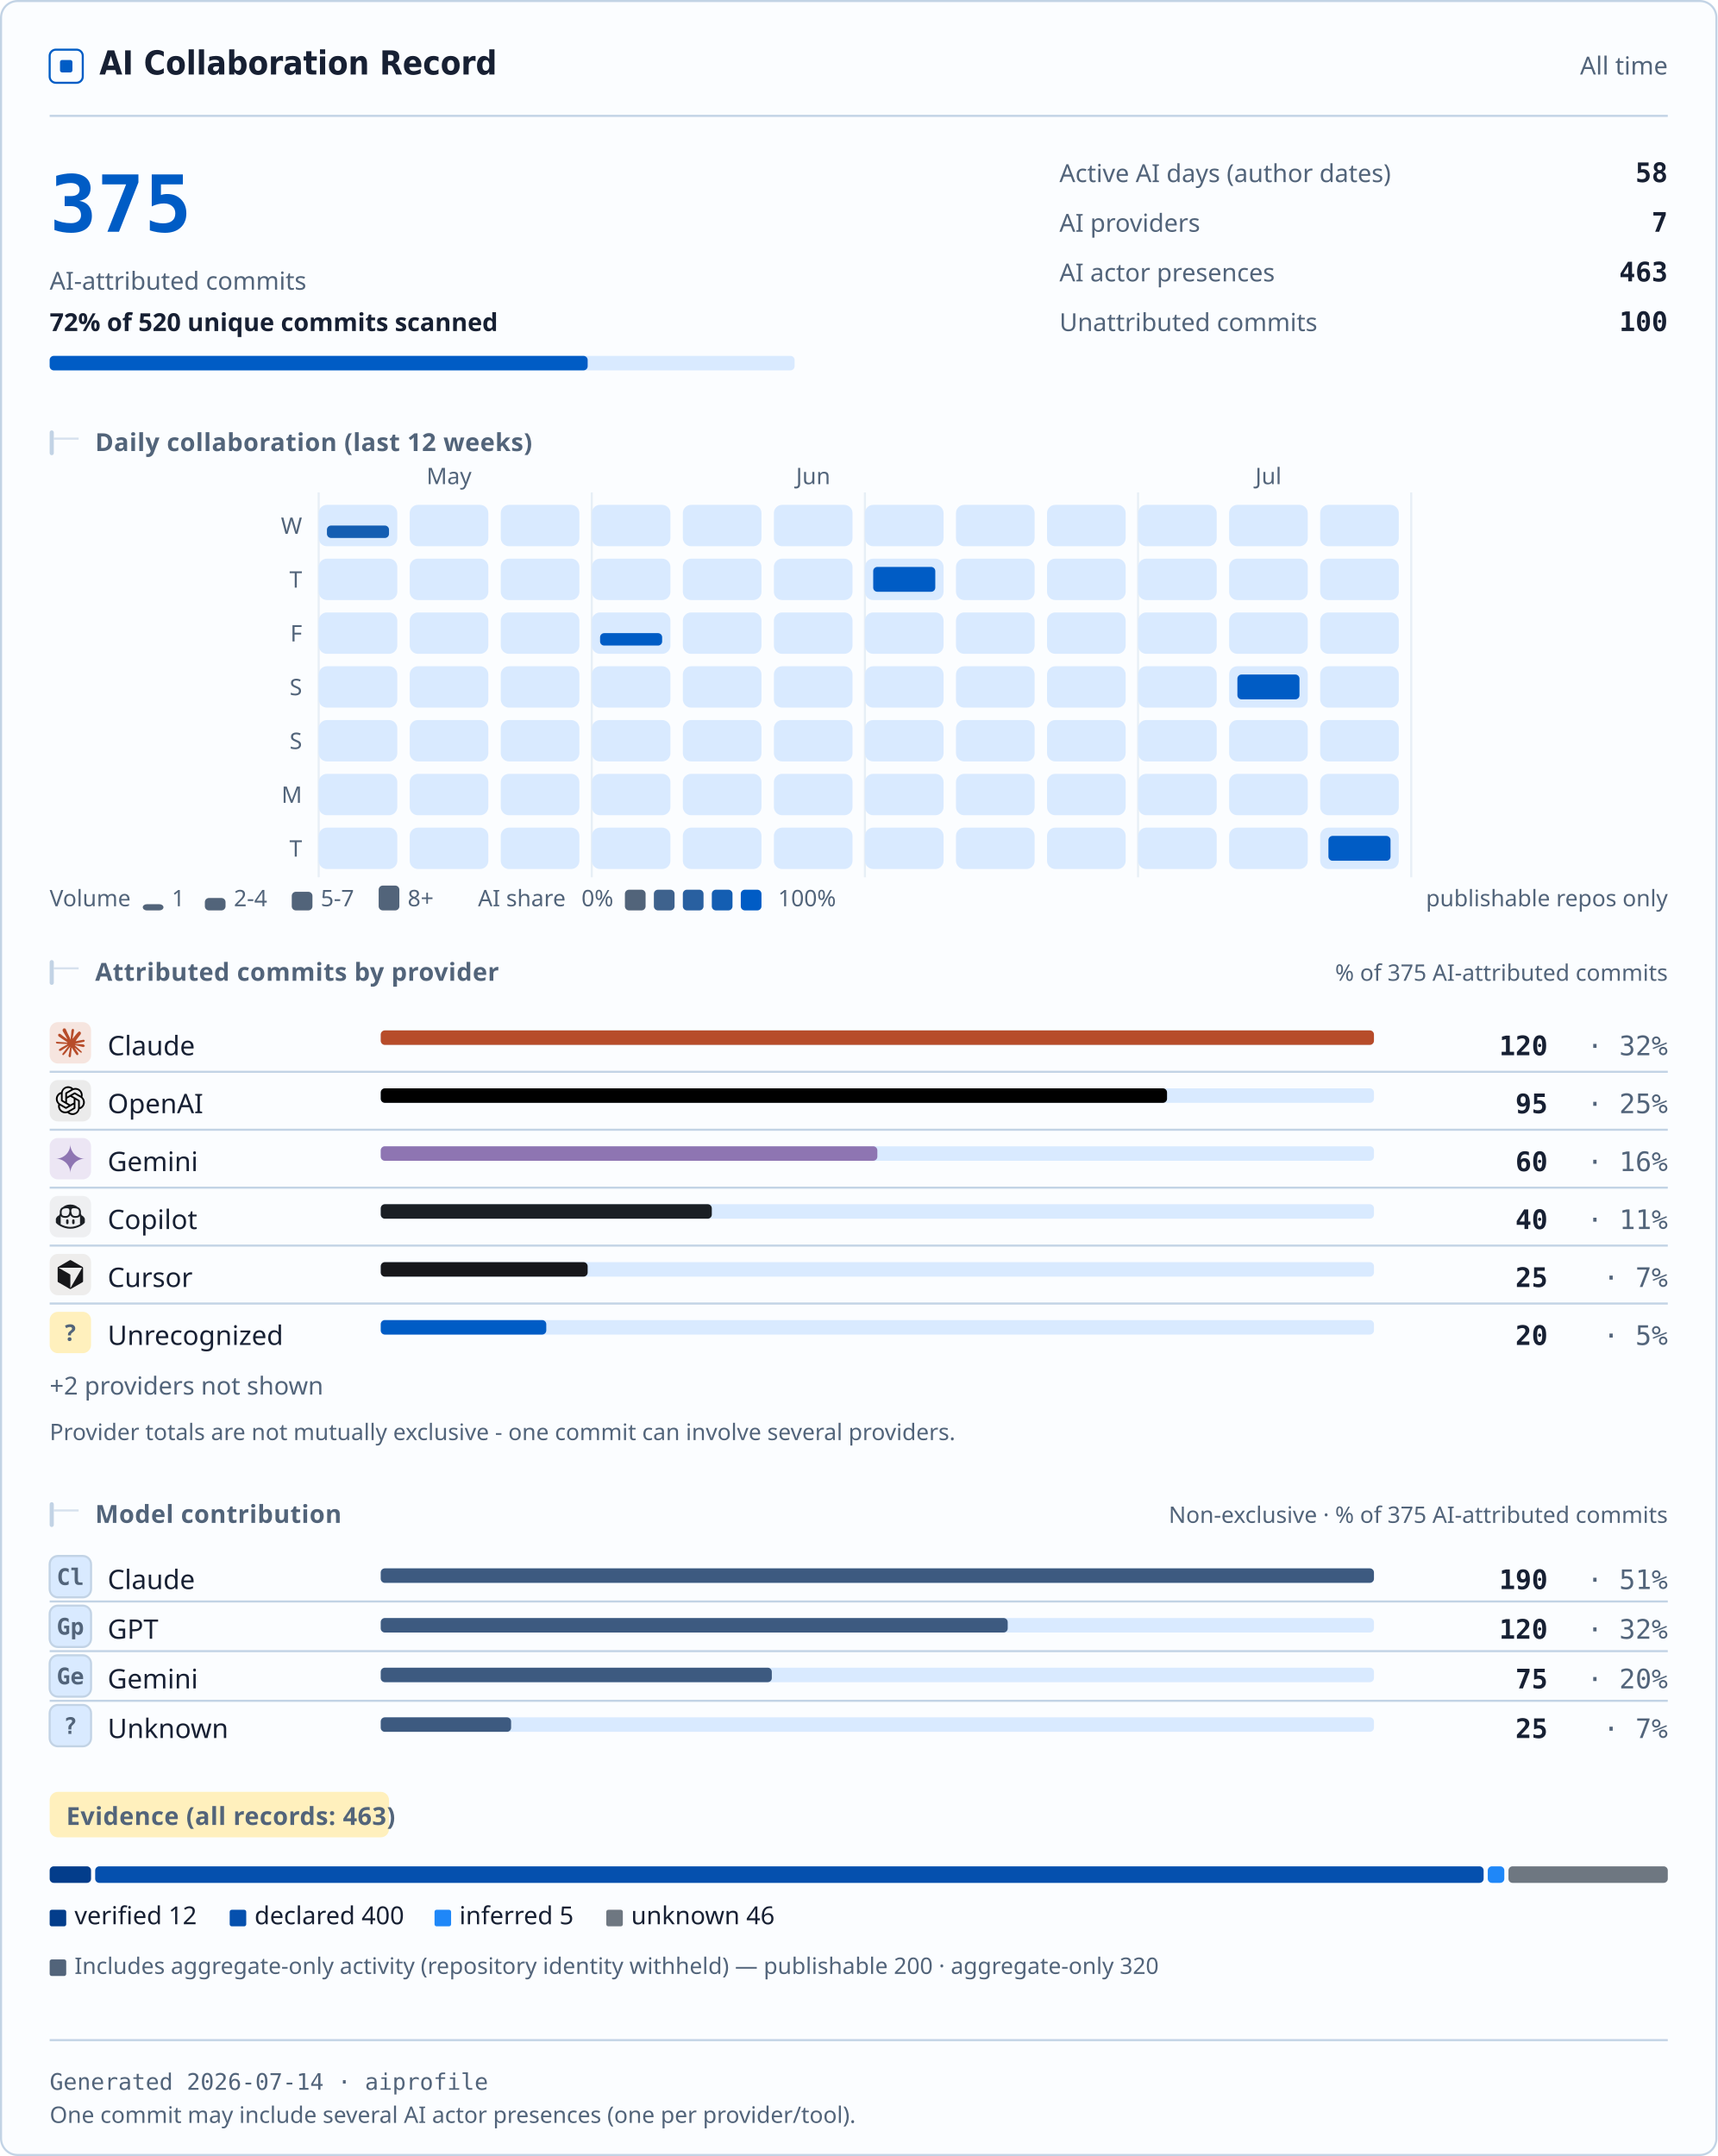
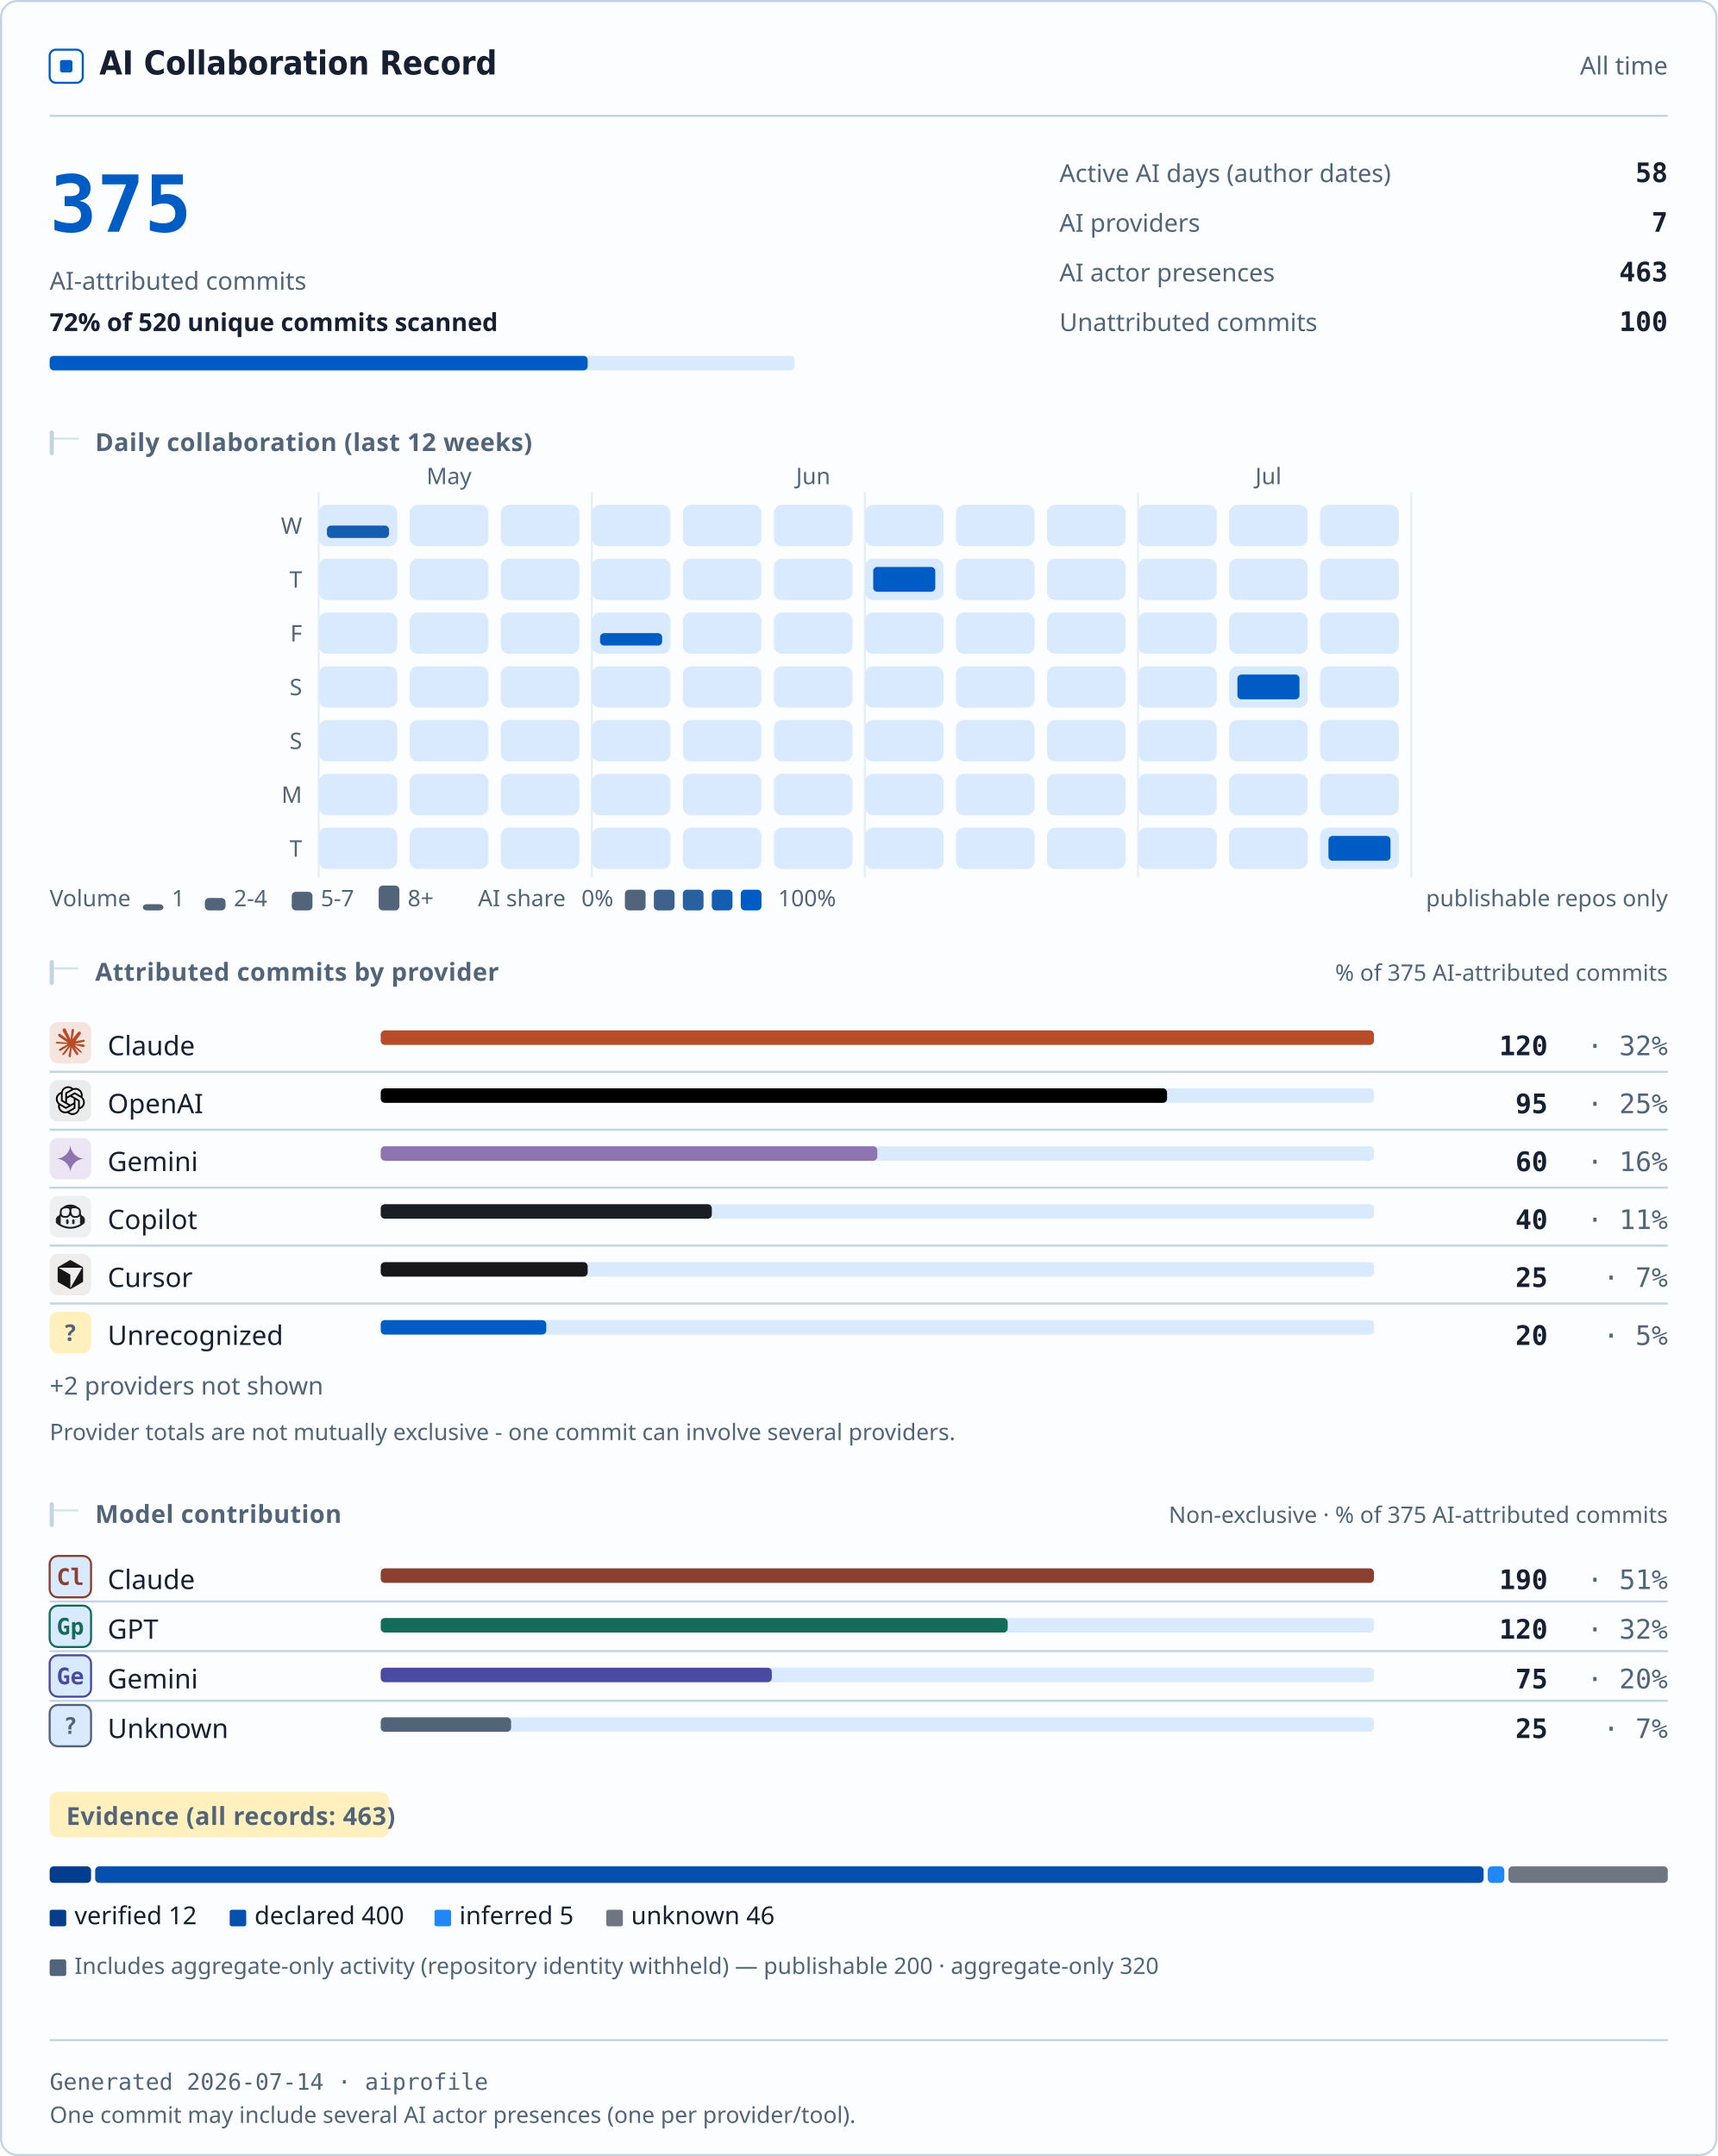
<svg xmlns="http://www.w3.org/2000/svg" width="830" height="1042" viewBox="0 0 830 1042" role="img" aria-labelledby="aiprofileSummaryTitle aiprofileSummaryDesc">
  <rect x="0.5" y="0.5" width="829" height="1041" rx="8" fill="#fbfdff" stroke="#c2d3e5" stroke-width="1" />
  <rect x="24" y="24" width="16" height="16" rx="3" fill="#fbfdff" stroke="#005cc5" stroke-width="1" />
  <rect x="29" y="29" width="6" height="6" rx="1" fill="#005cc5" />
  <text x="48" y="36" font-family="'IBM Plex Sans Condensed', 'Aptos Display', 'Segoe UI', 'DejaVu Sans Condensed', sans-serif" font-size="16" font-weight="600" fill="#172033" text-anchor="start">AI Collaboration Record</text>
  <text x="806" y="36" font-family="'IBM Plex Sans', 'Aptos', 'Segoe UI', 'Noto Sans', 'DejaVu Sans', sans-serif" font-size="12" font-weight="400" fill="#52647a" text-anchor="end">All time</text>
  <line x1="24" y1="56" x2="806" y2="56" stroke="#c2d3e5" />
  <text x="24" y="112" font-family="'IBM Plex Mono', 'Cascadia Mono', 'SFMono-Regular', 'DejaVu Sans Mono', Consolas, monospace" font-size="38" font-weight="700" fill="#005cc5" text-anchor="start">375</text>
  <text x="24" y="140" font-family="'IBM Plex Sans', 'Aptos', 'Segoe UI', 'Noto Sans', 'DejaVu Sans', sans-serif" font-size="12" font-weight="400" fill="#52647a" text-anchor="start">AI-attributed commits</text>
  <text x="24" y="160" font-family="'IBM Plex Sans', 'Aptos', 'Segoe UI', 'Noto Sans', 'DejaVu Sans', sans-serif" font-size="12" font-weight="600" fill="#172033" text-anchor="start">72% of 520 unique commits scanned</text>
  <rect x="24" y="172" width="360" height="7" rx="2" fill="#d9eaff" />
  <rect x="24" y="172" width="260" height="7" rx="2" fill="#005cc5" />
  <text x="512" y="88" font-family="'IBM Plex Sans', 'Aptos', 'Segoe UI', 'Noto Sans', 'DejaVu Sans', sans-serif" font-size="12" font-weight="400" fill="#52647a" text-anchor="start">Active AI days (author dates)</text>
  <text x="806" y="88" font-family="'IBM Plex Mono', 'Cascadia Mono', 'SFMono-Regular', 'DejaVu Sans Mono', Consolas, monospace" font-size="13" font-weight="600" fill="#172033" text-anchor="end">58</text>
  <text x="512" y="112" font-family="'IBM Plex Sans', 'Aptos', 'Segoe UI', 'Noto Sans', 'DejaVu Sans', sans-serif" font-size="12" font-weight="400" fill="#52647a" text-anchor="start">AI providers</text>
  <text x="806" y="112" font-family="'IBM Plex Mono', 'Cascadia Mono', 'SFMono-Regular', 'DejaVu Sans Mono', Consolas, monospace" font-size="13" font-weight="600" fill="#172033" text-anchor="end">7</text>
  <text x="512" y="136" font-family="'IBM Plex Sans', 'Aptos', 'Segoe UI', 'Noto Sans', 'DejaVu Sans', sans-serif" font-size="12" font-weight="400" fill="#52647a" text-anchor="start">AI actor presences</text>
  <text x="806" y="136" font-family="'IBM Plex Mono', 'Cascadia Mono', 'SFMono-Regular', 'DejaVu Sans Mono', Consolas, monospace" font-size="13" font-weight="600" fill="#172033" text-anchor="end">463</text>
  <text x="512" y="160" font-family="'IBM Plex Sans', 'Aptos', 'Segoe UI', 'Noto Sans', 'DejaVu Sans', sans-serif" font-size="12" font-weight="400" fill="#52647a" text-anchor="start">Unattributed commits</text>
  <text x="806" y="160" font-family="'IBM Plex Mono', 'Cascadia Mono', 'SFMono-Regular', 'DejaVu Sans Mono', Consolas, monospace" font-size="13" font-weight="600" fill="#172033" text-anchor="end">100</text>
  <rect x="24" y="208" width="2" height="12" rx="1" fill="#c2d3e5" />
  <line x1="26" y1="212" x2="38" y2="212" stroke="#c2d3e5" stroke-opacity="0.65" />
  <text x="46" y="218" font-family="'IBM Plex Sans', 'Aptos', 'Segoe UI', 'Noto Sans', 'DejaVu Sans', sans-serif" font-size="12" font-weight="600" fill="#52647a" text-anchor="start" letter-spacing="0.2">Daily collaboration (last 12 weeks)</text>
  <text x="217" y="234" font-family="'IBM Plex Sans', 'Aptos', 'Segoe UI', 'Noto Sans', 'DejaVu Sans', sans-serif" font-size="11" font-weight="400" fill="#52647a" text-anchor="middle">May</text>
  <text x="393" y="234" font-family="'IBM Plex Sans', 'Aptos', 'Segoe UI', 'Noto Sans', 'DejaVu Sans', sans-serif" font-size="11" font-weight="400" fill="#52647a" text-anchor="middle">Jun</text>
  <text x="613" y="234" font-family="'IBM Plex Sans', 'Aptos', 'Segoe UI', 'Noto Sans', 'DejaVu Sans', sans-serif" font-size="11" font-weight="400" fill="#52647a" text-anchor="middle">Jul</text>
  <text x="146" y="258" font-family="'IBM Plex Sans', 'Aptos', 'Segoe UI', 'Noto Sans', 'DejaVu Sans', sans-serif" font-size="11" font-weight="400" fill="#52647a" text-anchor="end">W</text>
  <text x="146" y="284" font-family="'IBM Plex Sans', 'Aptos', 'Segoe UI', 'Noto Sans', 'DejaVu Sans', sans-serif" font-size="11" font-weight="400" fill="#52647a" text-anchor="end">T</text>
  <text x="146" y="310" font-family="'IBM Plex Sans', 'Aptos', 'Segoe UI', 'Noto Sans', 'DejaVu Sans', sans-serif" font-size="11" font-weight="400" fill="#52647a" text-anchor="end">F</text>
  <text x="146" y="336" font-family="'IBM Plex Sans', 'Aptos', 'Segoe UI', 'Noto Sans', 'DejaVu Sans', sans-serif" font-size="11" font-weight="400" fill="#52647a" text-anchor="end">S</text>
  <text x="146" y="362" font-family="'IBM Plex Sans', 'Aptos', 'Segoe UI', 'Noto Sans', 'DejaVu Sans', sans-serif" font-size="11" font-weight="400" fill="#52647a" text-anchor="end">S</text>
  <text x="146" y="388" font-family="'IBM Plex Sans', 'Aptos', 'Segoe UI', 'Noto Sans', 'DejaVu Sans', sans-serif" font-size="11" font-weight="400" fill="#52647a" text-anchor="end">M</text>
  <text x="146" y="414" font-family="'IBM Plex Sans', 'Aptos', 'Segoe UI', 'Noto Sans', 'DejaVu Sans', sans-serif" font-size="11" font-weight="400" fill="#52647a" text-anchor="end">T</text>
  <line x1="154" y1="238" x2="154" y2="424" stroke="#c2d3e5" stroke-opacity="0.35" />
  <line x1="286" y1="238" x2="286" y2="424" stroke="#c2d3e5" stroke-opacity="0.35" />
  <line x1="418" y1="238" x2="418" y2="424" stroke="#c2d3e5" stroke-opacity="0.35" />
  <line x1="550" y1="238" x2="550" y2="424" stroke="#c2d3e5" stroke-opacity="0.35" />
  <line x1="682" y1="238" x2="682" y2="424" stroke="#c2d3e5" stroke-opacity="0.35" />
  <rect x="154" y="244" width="38" height="20" rx="4" fill="#d9eaff" />
  <rect x="158" y="254" width="30" height="6" rx="2" fill="#145EB2" />
  <rect x="154" y="270" width="38" height="20" rx="4" fill="#d9eaff" />
  <rect x="154" y="296" width="38" height="20" rx="4" fill="#d9eaff" />
  <rect x="154" y="322" width="38" height="20" rx="4" fill="#d9eaff" />
  <rect x="154" y="348" width="38" height="20" rx="4" fill="#d9eaff" />
  <rect x="154" y="374" width="38" height="20" rx="4" fill="#d9eaff" />
  <rect x="154" y="400" width="38" height="20" rx="4" fill="#d9eaff" />
  <rect x="198" y="244" width="38" height="20" rx="4" fill="#d9eaff" />
  <rect x="198" y="270" width="38" height="20" rx="4" fill="#d9eaff" />
  <rect x="198" y="296" width="38" height="20" rx="4" fill="#d9eaff" />
  <rect x="198" y="322" width="38" height="20" rx="4" fill="#d9eaff" />
  <rect x="198" y="348" width="38" height="20" rx="4" fill="#d9eaff" />
  <rect x="198" y="374" width="38" height="20" rx="4" fill="#d9eaff" />
  <rect x="198" y="400" width="38" height="20" rx="4" fill="#d9eaff" />
  <rect x="242" y="244" width="38" height="20" rx="4" fill="#d9eaff" />
  <rect x="242" y="270" width="38" height="20" rx="4" fill="#d9eaff" />
  <rect x="242" y="296" width="38" height="20" rx="4" fill="#d9eaff" />
  <rect x="242" y="322" width="38" height="20" rx="4" fill="#d9eaff" />
  <rect x="242" y="348" width="38" height="20" rx="4" fill="#d9eaff" />
  <rect x="242" y="374" width="38" height="20" rx="4" fill="#d9eaff" />
  <rect x="242" y="400" width="38" height="20" rx="4" fill="#d9eaff" />
  <rect x="286" y="244" width="38" height="20" rx="4" fill="#d9eaff" />
  <rect x="286" y="270" width="38" height="20" rx="4" fill="#d9eaff" />
  <rect x="286" y="296" width="38" height="20" rx="4" fill="#d9eaff" />
  <rect x="290" y="306" width="30" height="6" rx="2" fill="#005CC5" />
  <rect x="286" y="322" width="38" height="20" rx="4" fill="#d9eaff" />
  <rect x="286" y="348" width="38" height="20" rx="4" fill="#d9eaff" />
  <rect x="286" y="374" width="38" height="20" rx="4" fill="#d9eaff" />
  <rect x="286" y="400" width="38" height="20" rx="4" fill="#d9eaff" />
  <rect x="330" y="244" width="38" height="20" rx="4" fill="#d9eaff" />
  <rect x="330" y="270" width="38" height="20" rx="4" fill="#d9eaff" />
  <rect x="330" y="296" width="38" height="20" rx="4" fill="#d9eaff" />
  <rect x="330" y="322" width="38" height="20" rx="4" fill="#d9eaff" />
  <rect x="330" y="348" width="38" height="20" rx="4" fill="#d9eaff" />
  <rect x="330" y="374" width="38" height="20" rx="4" fill="#d9eaff" />
  <rect x="330" y="400" width="38" height="20" rx="4" fill="#d9eaff" />
  <rect x="374" y="244" width="38" height="20" rx="4" fill="#d9eaff" />
  <rect x="374" y="270" width="38" height="20" rx="4" fill="#d9eaff" />
  <rect x="374" y="296" width="38" height="20" rx="4" fill="#d9eaff" />
  <rect x="374" y="322" width="38" height="20" rx="4" fill="#d9eaff" />
  <rect x="374" y="348" width="38" height="20" rx="4" fill="#d9eaff" />
  <rect x="374" y="374" width="38" height="20" rx="4" fill="#d9eaff" />
  <rect x="374" y="400" width="38" height="20" rx="4" fill="#d9eaff" />
  <rect x="418" y="244" width="38" height="20" rx="4" fill="#d9eaff" />
  <rect x="418" y="270" width="38" height="20" rx="4" fill="#d9eaff" />
  <rect x="422" y="274" width="30" height="12" rx="2" fill="#005CC5" />
  <rect x="418" y="296" width="38" height="20" rx="4" fill="#d9eaff" />
  <rect x="418" y="322" width="38" height="20" rx="4" fill="#d9eaff" />
  <rect x="418" y="348" width="38" height="20" rx="4" fill="#d9eaff" />
  <rect x="418" y="374" width="38" height="20" rx="4" fill="#d9eaff" />
  <rect x="418" y="400" width="38" height="20" rx="4" fill="#d9eaff" />
  <rect x="462" y="244" width="38" height="20" rx="4" fill="#d9eaff" />
  <rect x="462" y="270" width="38" height="20" rx="4" fill="#d9eaff" />
  <rect x="462" y="296" width="38" height="20" rx="4" fill="#d9eaff" />
  <rect x="462" y="322" width="38" height="20" rx="4" fill="#d9eaff" />
  <rect x="462" y="348" width="38" height="20" rx="4" fill="#d9eaff" />
  <rect x="462" y="374" width="38" height="20" rx="4" fill="#d9eaff" />
  <rect x="462" y="400" width="38" height="20" rx="4" fill="#d9eaff" />
  <rect x="506" y="244" width="38" height="20" rx="4" fill="#d9eaff" />
  <rect x="506" y="270" width="38" height="20" rx="4" fill="#d9eaff" />
  <rect x="506" y="296" width="38" height="20" rx="4" fill="#d9eaff" />
  <rect x="506" y="322" width="38" height="20" rx="4" fill="#d9eaff" />
  <rect x="506" y="348" width="38" height="20" rx="4" fill="#d9eaff" />
  <rect x="506" y="374" width="38" height="20" rx="4" fill="#d9eaff" />
  <rect x="506" y="400" width="38" height="20" rx="4" fill="#d9eaff" />
  <rect x="550" y="244" width="38" height="20" rx="4" fill="#d9eaff" />
  <rect x="550" y="270" width="38" height="20" rx="4" fill="#d9eaff" />
  <rect x="550" y="296" width="38" height="20" rx="4" fill="#d9eaff" />
  <rect x="550" y="322" width="38" height="20" rx="4" fill="#d9eaff" />
  <rect x="550" y="348" width="38" height="20" rx="4" fill="#d9eaff" />
  <rect x="550" y="374" width="38" height="20" rx="4" fill="#d9eaff" />
  <rect x="550" y="400" width="38" height="20" rx="4" fill="#d9eaff" />
  <rect x="594" y="244" width="38" height="20" rx="4" fill="#d9eaff" />
  <rect x="594" y="270" width="38" height="20" rx="4" fill="#d9eaff" />
  <rect x="594" y="296" width="38" height="20" rx="4" fill="#d9eaff" />
  <rect x="594" y="322" width="38" height="20" rx="4" fill="#d9eaff" />
  <rect x="598" y="326" width="30" height="12" rx="2" fill="#005CC5" />
  <rect x="594" y="348" width="38" height="20" rx="4" fill="#d9eaff" />
  <rect x="594" y="374" width="38" height="20" rx="4" fill="#d9eaff" />
  <rect x="594" y="400" width="38" height="20" rx="4" fill="#d9eaff" />
  <rect x="638" y="244" width="38" height="20" rx="4" fill="#d9eaff" />
  <rect x="638" y="270" width="38" height="20" rx="4" fill="#d9eaff" />
  <rect x="638" y="296" width="38" height="20" rx="4" fill="#d9eaff" />
  <rect x="638" y="322" width="38" height="20" rx="4" fill="#d9eaff" />
  <rect x="638" y="348" width="38" height="20" rx="4" fill="#d9eaff" />
  <rect x="638" y="374" width="38" height="20" rx="4" fill="#d9eaff" />
  <rect x="638" y="400" width="38" height="20" rx="4" fill="#d9eaff" />
  <rect x="642" y="404" width="30" height="12" rx="2" fill="#005CC5" />
  <text x="24" y="438" font-family="'IBM Plex Sans', 'Aptos', 'Segoe UI', 'Noto Sans', 'DejaVu Sans', sans-serif" font-size="11" font-weight="400" fill="#52647a" text-anchor="start">Volume</text>
  <rect x="69" y="437" width="10" height="3" rx="2" fill="#52647a" />
  <text x="83" y="438" font-family="'IBM Plex Sans', 'Aptos', 'Segoe UI', 'Noto Sans', 'DejaVu Sans', sans-serif" font-size="11" font-weight="400" fill="#52647a" text-anchor="start">1</text>
  <rect x="99" y="434" width="10" height="6" rx="2" fill="#52647a" />
  <text x="113" y="438" font-family="'IBM Plex Sans', 'Aptos', 'Segoe UI', 'Noto Sans', 'DejaVu Sans', sans-serif" font-size="11" font-weight="400" fill="#52647a" text-anchor="start">2-4</text>
  <rect x="141" y="431" width="10" height="9" rx="2" fill="#52647a" />
  <text x="155" y="438" font-family="'IBM Plex Sans', 'Aptos', 'Segoe UI', 'Noto Sans', 'DejaVu Sans', sans-serif" font-size="11" font-weight="400" fill="#52647a" text-anchor="start">5-7</text>
  <rect x="183" y="428" width="10" height="12" rx="2" fill="#52647a" />
  <text x="197" y="438" font-family="'IBM Plex Sans', 'Aptos', 'Segoe UI', 'Noto Sans', 'DejaVu Sans', sans-serif" font-size="11" font-weight="400" fill="#52647a" text-anchor="start">8+</text>
  <text x="231" y="438" font-family="'IBM Plex Sans', 'Aptos', 'Segoe UI', 'Noto Sans', 'DejaVu Sans', sans-serif" font-size="11" font-weight="400" fill="#52647a" text-anchor="start">AI share</text>
  <text x="281" y="438" font-family="'IBM Plex Sans', 'Aptos', 'Segoe UI', 'Noto Sans', 'DejaVu Sans', sans-serif" font-size="11" font-weight="400" fill="#52647a" text-anchor="start">0%</text>
  <rect x="302" y="430" width="10" height="10" rx="2" fill="#52647A" />
  <rect x="316" y="430" width="10" height="10" rx="2" fill="#3E628D" />
  <rect x="330" y="430" width="10" height="10" rx="2" fill="#2960A0" />
  <rect x="344" y="430" width="10" height="10" rx="2" fill="#145EB2" />
  <rect x="358" y="430" width="10" height="10" rx="2" fill="#005CC5" />
  <text x="376" y="438" font-family="'IBM Plex Sans', 'Aptos', 'Segoe UI', 'Noto Sans', 'DejaVu Sans', sans-serif" font-size="11" font-weight="400" fill="#52647a" text-anchor="start">100%</text>
  <text x="806" y="438" font-family="'IBM Plex Sans', 'Aptos', 'Segoe UI', 'Noto Sans', 'DejaVu Sans', sans-serif" font-size="11" font-weight="400" fill="#52647a" text-anchor="end">publishable repos only</text>
  <rect x="24" y="464" width="2" height="12" rx="1" fill="#c2d3e5" />
  <line x1="26" y1="468" x2="38" y2="468" stroke="#c2d3e5" stroke-opacity="0.65" />
  <text x="46" y="474" font-family="'IBM Plex Sans', 'Aptos', 'Segoe UI', 'Noto Sans', 'DejaVu Sans', sans-serif" font-size="12" font-weight="600" fill="#52647a" text-anchor="start" letter-spacing="0.2">Attributed commits by provider</text>
  <text x="806" y="474" font-family="'IBM Plex Sans', 'Aptos', 'Segoe UI', 'Noto Sans', 'DejaVu Sans', sans-serif" font-size="11" font-weight="400" fill="#52647a" text-anchor="end">% of 375 AI-attributed commits</text>
  <rect x="24" y="494" width="20" height="20" rx="4" fill="#F6E5DF" />
  <path d="m4.714 15.956 4.717-2.647.079-.231-.079-.128h-.231l-.789-.049-2.696-.073-2.337-.097-2.265-.121-.571-.121-.534-.704.055-.352.48-.322.686.061 1.518.103 2.277.158 1.651.097 2.447.255h.389l.055-.158-.134-.097-.103-.097L6.973 9.836l-2.55-1.688-1.336-.971-.723-.492-.364-.461-.158-1.008.656-.723.88.061.225.061.892.686 1.906 1.475 2.489 1.834.364.303.146-.103.018-.073-.164-.273-1.354-2.447-1.445-2.489-.643-1.032-.17-.619c-.061-.255-.103-.467-.103-.729L6.287.134 6.7 0l.996.134.419.364.619 1.415 1.002 2.228 1.554 3.03.455.898.243.832.091.255h.158v-.146l.128-1.706.237-2.095.231-2.696.079-.759.376-.911.747-.492.583.279.48.686-.067.443-.285 1.852-.559 2.902-.364 1.943h.212l.243-.243.984-1.305 1.651-2.064.729-.82.85-.905.546-.431h1.032l.759 1.129-.34 1.166-1.062 1.348-.88 1.141-1.263 1.7-.789 1.36.073.109.188-.018 2.853-.607 1.542-.279 1.84-.316.832.389.091.395-.328.807-1.967.486-2.307.461-3.436.814-.043.03.049.061 1.548.146.662.036h1.621l3.018.225.789.522.474.638-.079.486-1.214.619-1.639-.389-3.825-.911-1.311-.328h-.182v.109l1.093 1.069 2.003 1.809 2.507 2.331.128.577-.322.455-.34-.049-2.204-1.657-.85-.747-1.925-1.621h-.128v.17l.443.65 2.344 3.521.121 1.081-.17.352-.607.212-.668-.121-1.372-1.925L14.38 17.959l-1.141-1.943-.14.079-.674 7.255-.316.37-.729.279-.607-.461-.322-.747.322-1.475.389-1.925.316-1.53.285-1.9.17-.631-.012-.043-.14.018-1.433 1.967-2.18 2.945-1.724 1.846-.413.164-.716-.37.067-.662.401-.589 2.386-3.036 1.439-1.882.929-1.087-.006-.158h-.055l-6.338 4.116-1.129.146-.486-.455.061-.747.231-.243 1.906-1.311Z" fill="#B74C2A" transform="translate(27,497) scale(0.583333)" />
  <text x="52" y="510" font-family="'IBM Plex Sans', 'Aptos', 'Segoe UI', 'Noto Sans', 'DejaVu Sans', sans-serif" font-size="13" font-weight="400" fill="#172033" text-anchor="start">Claude</text>
  <rect x="184" y="498" width="480" height="7" rx="2" fill="#d9eaff" />
  <rect x="184" y="498" width="480" height="7" rx="2" fill="#B74C2A" />
  <text x="748" y="510" font-family="'IBM Plex Mono', 'Cascadia Mono', 'SFMono-Regular', 'DejaVu Sans Mono', Consolas, monospace" font-size="13" text-anchor="end">
    <tspan fill="#172033" font-weight="600">120</tspan>
  </text>
  <text x="806" y="510" font-family="'IBM Plex Mono', 'Cascadia Mono', 'SFMono-Regular', 'DejaVu Sans Mono', Consolas, monospace" font-size="13" text-anchor="end">
    <tspan fill="#52647a" font-weight="400"> · 32%</tspan>
  </text>
  <line x1="24" y1="518" x2="806" y2="518" stroke="#c2d3e5" />
  <rect x="24" y="522" width="20" height="20" rx="4" fill="#EBEBEB" />
  <path d="M9.205 8.658v-2.26c0-.19.072-.333.238-.428l4.543-2.616c.619-.357 1.356-.523 2.117-.523 2.854 0 4.662 2.212 4.662 4.566 0 .167 0 .357-.024.547l-4.71-2.759a.797.797 0 00-.856 0l-5.97 3.473zm10.609 8.8V12.06c0-.333-.143-.57-.429-.737l-5.97-3.473 1.95-1.118a.433.433 0 01.476 0l4.543 2.617c1.309.76 2.189 2.378 2.189 3.948 0 1.808-1.07 3.473-2.76 4.163zM7.802 12.703l-1.95-1.142c-.167-.095-.239-.238-.239-.428V5.899c0-2.545 1.95-4.472 4.591-4.472 1 0 1.927.333 2.712.928L8.23 5.067c-.285.166-.428.404-.428.737v6.898zM12 15.128l-2.795-1.57v-3.33L12 8.658l2.795 1.57v3.33L12 15.128zm1.796 7.23c-1 0-1.927-.332-2.712-.927l4.686-2.712c.285-.166.428-.404.428-.737v-6.898l1.974 1.142c.167.095.238.238.238.428v5.233c0 2.545-1.974 4.472-4.614 4.472zm-5.637-5.303l-4.544-2.617c-1.308-.761-2.188-2.378-2.188-3.948A4.482 4.482 0 014.21 6.327v5.423c0 .333.143.571.428.738l5.947 3.449-1.95 1.118a.432.432 0 01-.476 0zm-.262 3.9c-2.688 0-4.662-2.021-4.662-4.519 0-.19.024-.38.047-.57l4.686 2.71c.286.167.571.167.856 0l5.97-3.448v2.26c0 .19-.07.333-.237.428l-4.543 2.616c-.619.357-1.356.523-2.117.523zm5.899 2.83a5.947 5.947 0 005.827-4.756C22.287 18.339 24 15.84 24 13.296c0-1.665-.713-3.282-1.998-4.448.119-.5.19-.999.19-1.498 0-3.401-2.759-5.947-5.946-5.947-.642 0-1.26.095-1.88.31A5.962 5.962 0 0010.205 0a5.947 5.947 0 00-5.827 4.757C1.713 5.447 0 7.945 0 10.49c0 1.666.713 3.283 1.998 4.448-.119.5-.19 1-.19 1.499 0 3.401 2.759 5.946 5.946 5.946.642 0 1.26-.095 1.88-.309a5.96 5.96 0 004.162 1.713z" fill="#000000" transform="translate(27,525) scale(0.583333)" />
  <text x="52" y="538" font-family="'IBM Plex Sans', 'Aptos', 'Segoe UI', 'Noto Sans', 'DejaVu Sans', sans-serif" font-size="13" font-weight="400" fill="#172033" text-anchor="start">OpenAI</text>
  <rect x="184" y="526" width="480" height="7" rx="2" fill="#d9eaff" />
  <rect x="184" y="526" width="380" height="7" rx="2" fill="#000000" />
  <text x="748" y="538" font-family="'IBM Plex Mono', 'Cascadia Mono', 'SFMono-Regular', 'DejaVu Sans Mono', Consolas, monospace" font-size="13" text-anchor="end">
    <tspan fill="#172033" font-weight="600">95</tspan>
  </text>
  <text x="806" y="538" font-family="'IBM Plex Mono', 'Cascadia Mono', 'SFMono-Regular', 'DejaVu Sans Mono', Consolas, monospace" font-size="13" text-anchor="end">
    <tspan fill="#52647a" font-weight="400"> · 25%</tspan>
  </text>
  <line x1="24" y1="546" x2="806" y2="546" stroke="#c2d3e5" />
  <rect x="24" y="550" width="20" height="20" rx="4" fill="#ECE6F4" />
  <path d="M11.04 19.32Q12 21.51 12 24q0-2.49.93-4.68.96-2.19 2.58-3.81t3.81-2.55Q21.51 12 24 12q-2.49 0-4.68-.93a12.3 12.3 0 0 1-3.81-2.58 12.3 12.3 0 0 1-2.58-3.81Q12 2.49 12 0q0 2.49-.96 4.68-.93 2.19-2.55 3.81a12.3 12.3 0 0 1-3.81 2.58Q2.49 12 0 12q2.49 0 4.68.96 2.19.93 3.81 2.55t2.55 3.81" fill="#8E75B2" transform="translate(27,553) scale(0.583333)" />
  <text x="52" y="566" font-family="'IBM Plex Sans', 'Aptos', 'Segoe UI', 'Noto Sans', 'DejaVu Sans', sans-serif" font-size="13" font-weight="400" fill="#172033" text-anchor="start">Gemini</text>
  <rect x="184" y="554" width="480" height="7" rx="2" fill="#d9eaff" />
  <rect x="184" y="554" width="240" height="7" rx="2" fill="#8E75B2" />
  <text x="748" y="566" font-family="'IBM Plex Mono', 'Cascadia Mono', 'SFMono-Regular', 'DejaVu Sans Mono', Consolas, monospace" font-size="13" text-anchor="end">
    <tspan fill="#172033" font-weight="600">60</tspan>
  </text>
  <text x="806" y="566" font-family="'IBM Plex Mono', 'Cascadia Mono', 'SFMono-Regular', 'DejaVu Sans Mono', Consolas, monospace" font-size="13" text-anchor="end">
    <tspan fill="#52647a" font-weight="400"> · 16%</tspan>
  </text>
  <line x1="24" y1="574" x2="806" y2="574" stroke="#c2d3e5" />
  <rect x="24" y="578" width="20" height="20" rx="4" fill="#EEEFF1" />
  <path d="M23.922 16.997C23.061 18.492 18.063 22.02 12 22.02 5.937 22.02.939 18.492.078 16.997A.641.641 0 0 1 0 16.741v-2.869a.883.883 0 0 1 .053-.22c.372-.935 1.347-2.292 2.605-2.656.167-.429.414-1.055.644-1.517a10.098 10.098 0 0 1-.052-1.086c0-1.331.282-2.499 1.132-3.368.397-.406.89-.717 1.474-.952C7.255 2.937 9.248 1.98 11.978 1.98c2.731 0 4.767.957 6.166 2.093.584.235 1.077.546 1.474.952.85.869 1.132 2.037 1.132 3.368 0 .368-.014.733-.052 1.086.23.462.477 1.088.644 1.517 1.258.364 2.233 1.721 2.605 2.656a.841.841 0 0 1 .053.22v2.869a.641.641 0 0 1-.078.256Zm-11.75-5.992h-.344a4.359 4.359 0 0 1-.355.508c-.77.947-1.918 1.492-3.508 1.492-1.725 0-2.989-.359-3.782-1.259a2.137 2.137 0 0 1-.085-.104L4 11.746v6.585c1.435.779 4.514 2.179 8 2.179 3.486 0 6.565-1.4 8-2.179v-6.585l-.098-.104s-.033.045-.085.104c-.793.9-2.057 1.259-3.782 1.259-1.59 0-2.738-.545-3.508-1.492a4.359 4.359 0 0 1-.355-.508Zm2.328 3.25c.549 0 1 .451 1 1v2c0 .549-.451 1-1 1-.549 0-1-.451-1-1v-2c0-.549.451-1 1-1Zm-5 0c.549 0 1 .451 1 1v2c0 .549-.451 1-1 1-.549 0-1-.451-1-1v-2c0-.549.451-1 1-1Zm3.313-6.185c.136 1.057.403 1.913.878 2.497.442.544 1.134.938 2.344.938 1.573 0 2.292-.337 2.657-.751.384-.435.558-1.15.558-2.361 0-1.14-.243-1.847-.705-2.319-.477-.488-1.319-.862-2.824-1.025-1.487-.161-2.192.138-2.533.529-.269.307-.437.808-.438 1.578v.021c0 .265.021.562.063.893Zm-1.626 0c.042-.331.063-.628.063-.894v-.02c-.001-.77-.169-1.271-.438-1.578-.341-.391-1.046-.69-2.533-.529-1.505.163-2.347.537-2.824 1.025-.462.472-.705 1.179-.705 2.319 0 1.211.175 1.926.558 2.361.365.414 1.084.751 2.657.751 1.21 0 1.902-.394 2.344-.938.475-.584.742-1.44.878-2.497Z" fill="#1B1F24" transform="translate(27,581) scale(0.583333)" />
  <text x="52" y="594" font-family="'IBM Plex Sans', 'Aptos', 'Segoe UI', 'Noto Sans', 'DejaVu Sans', sans-serif" font-size="13" font-weight="400" fill="#172033" text-anchor="start">Copilot</text>
  <rect x="184" y="582" width="480" height="7" rx="2" fill="#d9eaff" />
  <rect x="184" y="582" width="160" height="7" rx="2" fill="#1B1F24" />
  <text x="748" y="594" font-family="'IBM Plex Mono', 'Cascadia Mono', 'SFMono-Regular', 'DejaVu Sans Mono', Consolas, monospace" font-size="13" text-anchor="end">
    <tspan fill="#172033" font-weight="600">40</tspan>
  </text>
  <text x="806" y="594" font-family="'IBM Plex Mono', 'Cascadia Mono', 'SFMono-Regular', 'DejaVu Sans Mono', Consolas, monospace" font-size="13" text-anchor="end">
    <tspan fill="#52647a" font-weight="400"> · 11%</tspan>
  </text>
  <line x1="24" y1="602" x2="806" y2="602" stroke="#c2d3e5" />
  <rect x="24" y="606" width="20" height="20" rx="4" fill="#EEEDEC" />
  <path d="M11.503.131 1.891 5.678a.84.84 0 0 0-.42.726v11.188c0 .3.162.575.42.724l9.609 5.55a1 1 0 0 0 .998 0l9.61-5.55a.84.84 0 0 0 .42-.724V6.404a.84.84 0 0 0-.42-.726L12.497.131a1.01 1.01 0 0 0-.996 0M2.657 6.338h18.55c.263 0 .43.287.297.515L12.23 22.918c-.062.107-.229.064-.229-.06V12.335a.59.59 0 0 0-.295-.51l-9.11-5.257c-.109-.063-.064-.23.061-.23" fill="#17171A" transform="translate(27,609) scale(0.583333)" />
  <text x="52" y="622" font-family="'IBM Plex Sans', 'Aptos', 'Segoe UI', 'Noto Sans', 'DejaVu Sans', sans-serif" font-size="13" font-weight="400" fill="#172033" text-anchor="start">Cursor</text>
  <rect x="184" y="610" width="480" height="7" rx="2" fill="#d9eaff" />
  <rect x="184" y="610" width="100" height="7" rx="2" fill="#17171A" />
  <text x="748" y="622" font-family="'IBM Plex Mono', 'Cascadia Mono', 'SFMono-Regular', 'DejaVu Sans Mono', Consolas, monospace" font-size="13" text-anchor="end">
    <tspan fill="#172033" font-weight="600">25</tspan>
  </text>
  <text x="806" y="622" font-family="'IBM Plex Mono', 'Cascadia Mono', 'SFMono-Regular', 'DejaVu Sans Mono', Consolas, monospace" font-size="13" text-anchor="end">
    <tspan fill="#52647a" font-weight="400"> · 7%</tspan>
  </text>
  <line x1="24" y1="630" x2="806" y2="630" stroke="#c2d3e5" />
  <rect x="24" y="634" width="20" height="20" rx="4" fill="#fff0bd" />
  <text x="34" y="648" font-family="'IBM Plex Sans', 'Aptos', 'Segoe UI', 'Noto Sans', 'DejaVu Sans', sans-serif" font-size="11" font-weight="600" fill="#52647a" text-anchor="middle">?</text>
  <text x="52" y="650" font-family="'IBM Plex Sans', 'Aptos', 'Segoe UI', 'Noto Sans', 'DejaVu Sans', sans-serif" font-size="13" font-weight="400" fill="#172033" text-anchor="start">Unrecognized</text>
  <rect x="184" y="638" width="480" height="7" rx="2" fill="#d9eaff" />
  <rect x="184" y="638" width="80" height="7" rx="2" fill="#005cc5" />
  <text x="748" y="650" font-family="'IBM Plex Mono', 'Cascadia Mono', 'SFMono-Regular', 'DejaVu Sans Mono', Consolas, monospace" font-size="13" text-anchor="end">
    <tspan fill="#172033" font-weight="600">20</tspan>
  </text>
  <text x="806" y="650" font-family="'IBM Plex Mono', 'Cascadia Mono', 'SFMono-Regular', 'DejaVu Sans Mono', Consolas, monospace" font-size="13" text-anchor="end">
    <tspan fill="#52647a" font-weight="400"> · 5%</tspan>
  </text>
  <text x="24" y="674" font-family="'IBM Plex Sans', 'Aptos', 'Segoe UI', 'Noto Sans', 'DejaVu Sans', sans-serif" font-size="12" font-weight="400" fill="#52647a" text-anchor="start">+2 providers not shown</text>
  <text x="24" y="696" font-family="'IBM Plex Sans', 'Aptos', 'Segoe UI', 'Noto Sans', 'DejaVu Sans', sans-serif" font-size="11" font-weight="400" fill="#52647a" text-anchor="start">Provider totals are not mutually exclusive - one commit can involve several providers.</text>
  <rect x="24" y="726" width="2" height="12" rx="1" fill="#c2d3e5" />
  <line x1="26" y1="730" x2="38" y2="730" stroke="#c2d3e5" stroke-opacity="0.65" />
  <text x="46" y="736" font-family="'IBM Plex Sans', 'Aptos', 'Segoe UI', 'Noto Sans', 'DejaVu Sans', sans-serif" font-size="12" font-weight="600" fill="#52647a" text-anchor="start" letter-spacing="0.2">Model contribution</text>
  <text x="806" y="736" font-family="'IBM Plex Sans', 'Aptos', 'Segoe UI', 'Noto Sans', 'DejaVu Sans', sans-serif" font-size="11" font-weight="400" fill="#52647a" text-anchor="end">Non-exclusive · % of 375 AI-attributed commits</text>
-   <rect x="24" y="752" width="20" height="20" rx="4" fill="#d9eaff" stroke="#c2d3e5" stroke-width="1" />
-   <text x="34" y="766" font-family="'IBM Plex Mono', 'Cascadia Mono', 'SFMono-Regular', 'DejaVu Sans Mono', Consolas, monospace" font-size="11" font-weight="700" fill="#52647a" text-anchor="middle">Cl</text>
+   <rect x="24" y="752" width="20" height="20" rx="4" fill="#d9eaff" stroke="#8a3f2f" stroke-width="1" />
+   <text x="34" y="766" font-family="'IBM Plex Mono', 'Cascadia Mono', 'SFMono-Regular', 'DejaVu Sans Mono', Consolas, monospace" font-size="11" font-weight="700" fill="#8a3f2f" text-anchor="middle">Cl</text>
  <text x="52" y="768" font-family="'IBM Plex Sans', 'Aptos', 'Segoe UI', 'Noto Sans', 'DejaVu Sans', sans-serif" font-size="13" font-weight="400" fill="#172033" text-anchor="start">Claude</text>
  <rect x="184" y="758" width="480" height="7" rx="2" fill="#d9eaff" />
-   <rect x="184" y="758" width="480" height="7" rx="2" fill="#3d5a80" />
+   <rect x="184" y="758" width="480" height="7" rx="2" fill="#8a3f2f" />
  <text x="748" y="768" font-family="'IBM Plex Mono', 'Cascadia Mono', 'SFMono-Regular', 'DejaVu Sans Mono', Consolas, monospace" font-size="13" text-anchor="end">
    <tspan fill="#172033" font-weight="600">190</tspan>
  </text>
  <text x="806" y="768" font-family="'IBM Plex Mono', 'Cascadia Mono', 'SFMono-Regular', 'DejaVu Sans Mono', Consolas, monospace" font-size="13" text-anchor="end">
    <tspan fill="#52647a" font-weight="400"> · 51%</tspan>
  </text>
  <line x1="24" y1="774" x2="806" y2="774" stroke="#c2d3e5" />
-   <rect x="24" y="776" width="20" height="20" rx="4" fill="#d9eaff" stroke="#c2d3e5" stroke-width="1" />
-   <text x="34" y="790" font-family="'IBM Plex Mono', 'Cascadia Mono', 'SFMono-Regular', 'DejaVu Sans Mono', Consolas, monospace" font-size="11" font-weight="700" fill="#52647a" text-anchor="middle">Gp</text>
+   <rect x="24" y="776" width="20" height="20" rx="4" fill="#d9eaff" stroke="#146b5a" stroke-width="1" />
+   <text x="34" y="790" font-family="'IBM Plex Mono', 'Cascadia Mono', 'SFMono-Regular', 'DejaVu Sans Mono', Consolas, monospace" font-size="11" font-weight="700" fill="#146b5a" text-anchor="middle">Gp</text>
  <text x="52" y="792" font-family="'IBM Plex Sans', 'Aptos', 'Segoe UI', 'Noto Sans', 'DejaVu Sans', sans-serif" font-size="13" font-weight="400" fill="#172033" text-anchor="start">GPT</text>
  <rect x="184" y="782" width="480" height="7" rx="2" fill="#d9eaff" />
-   <rect x="184" y="782" width="303" height="7" rx="2" fill="#3d5a80" />
+   <rect x="184" y="782" width="303" height="7" rx="2" fill="#146b5a" />
  <text x="748" y="792" font-family="'IBM Plex Mono', 'Cascadia Mono', 'SFMono-Regular', 'DejaVu Sans Mono', Consolas, monospace" font-size="13" text-anchor="end">
    <tspan fill="#172033" font-weight="600">120</tspan>
  </text>
  <text x="806" y="792" font-family="'IBM Plex Mono', 'Cascadia Mono', 'SFMono-Regular', 'DejaVu Sans Mono', Consolas, monospace" font-size="13" text-anchor="end">
    <tspan fill="#52647a" font-weight="400"> · 32%</tspan>
  </text>
  <line x1="24" y1="798" x2="806" y2="798" stroke="#c2d3e5" />
-   <rect x="24" y="800" width="20" height="20" rx="4" fill="#d9eaff" stroke="#c2d3e5" stroke-width="1" />
-   <text x="34" y="814" font-family="'IBM Plex Mono', 'Cascadia Mono', 'SFMono-Regular', 'DejaVu Sans Mono', Consolas, monospace" font-size="11" font-weight="700" fill="#52647a" text-anchor="middle">Ge</text>
+   <rect x="24" y="800" width="20" height="20" rx="4" fill="#d9eaff" stroke="#4b4aa3" stroke-width="1" />
+   <text x="34" y="814" font-family="'IBM Plex Mono', 'Cascadia Mono', 'SFMono-Regular', 'DejaVu Sans Mono', Consolas, monospace" font-size="11" font-weight="700" fill="#4b4aa3" text-anchor="middle">Ge</text>
  <text x="52" y="816" font-family="'IBM Plex Sans', 'Aptos', 'Segoe UI', 'Noto Sans', 'DejaVu Sans', sans-serif" font-size="13" font-weight="400" fill="#172033" text-anchor="start">Gemini</text>
  <rect x="184" y="806" width="480" height="7" rx="2" fill="#d9eaff" />
-   <rect x="184" y="806" width="189" height="7" rx="2" fill="#3d5a80" />
+   <rect x="184" y="806" width="189" height="7" rx="2" fill="#4b4aa3" />
  <text x="748" y="816" font-family="'IBM Plex Mono', 'Cascadia Mono', 'SFMono-Regular', 'DejaVu Sans Mono', Consolas, monospace" font-size="13" text-anchor="end">
    <tspan fill="#172033" font-weight="600">75</tspan>
  </text>
  <text x="806" y="816" font-family="'IBM Plex Mono', 'Cascadia Mono', 'SFMono-Regular', 'DejaVu Sans Mono', Consolas, monospace" font-size="13" text-anchor="end">
    <tspan fill="#52647a" font-weight="400"> · 20%</tspan>
  </text>
  <line x1="24" y1="822" x2="806" y2="822" stroke="#c2d3e5" />
-   <rect x="24" y="824" width="20" height="20" rx="4" fill="#d9eaff" stroke="#c2d3e5" stroke-width="1" />
+   <rect x="24" y="824" width="20" height="20" rx="4" fill="#d9eaff" stroke="#52647a" stroke-width="1" />
  <text x="34" y="838" font-family="'IBM Plex Mono', 'Cascadia Mono', 'SFMono-Regular', 'DejaVu Sans Mono', Consolas, monospace" font-size="11" font-weight="700" fill="#52647a" text-anchor="middle">?</text>
  <text x="52" y="840" font-family="'IBM Plex Sans', 'Aptos', 'Segoe UI', 'Noto Sans', 'DejaVu Sans', sans-serif" font-size="13" font-weight="400" fill="#172033" text-anchor="start">Unknown</text>
  <rect x="184" y="830" width="480" height="7" rx="2" fill="#d9eaff" />
-   <rect x="184" y="830" width="63" height="7" rx="2" fill="#3d5a80" />
+   <rect x="184" y="830" width="63" height="7" rx="2" fill="#52647a" />
  <text x="748" y="840" font-family="'IBM Plex Mono', 'Cascadia Mono', 'SFMono-Regular', 'DejaVu Sans Mono', Consolas, monospace" font-size="13" text-anchor="end">
    <tspan fill="#172033" font-weight="600">25</tspan>
  </text>
  <text x="806" y="840" font-family="'IBM Plex Mono', 'Cascadia Mono', 'SFMono-Regular', 'DejaVu Sans Mono', Consolas, monospace" font-size="13" text-anchor="end">
    <tspan fill="#52647a" font-weight="400"> · 7%</tspan>
  </text>
  <rect x="24" y="866" width="164" height="22" rx="4" fill="#fff0bd" />
  <text x="32" y="882" font-family="'IBM Plex Sans', 'Aptos', 'Segoe UI', 'Noto Sans', 'DejaVu Sans', sans-serif" font-size="12" font-weight="600" fill="#52647a" text-anchor="start" letter-spacing="0.2">Evidence (all records: 463)</text>
  <rect x="24" y="902" width="20" height="8" rx="2" fill="#033d8b" />
  <rect x="46" y="902" width="671" height="8" rx="2" fill="#0550ae" />
  <rect x="719" y="902" width="8" height="8" rx="2" fill="#1f87f8" />
  <rect x="729" y="902" width="77" height="8" rx="2" fill="#6e7781" />
  <rect x="24" y="923" width="8" height="8" rx="1" fill="#033d8b" />
  <text x="36" y="930" font-family="'IBM Plex Sans', 'Aptos', 'Segoe UI', 'Noto Sans', 'DejaVu Sans', sans-serif" font-size="12" font-weight="400" fill="#172033" text-anchor="start">verified 12</text>
  <rect x="111" y="923" width="8" height="8" rx="1" fill="#0550ae" />
  <text x="123" y="930" font-family="'IBM Plex Sans', 'Aptos', 'Segoe UI', 'Noto Sans', 'DejaVu Sans', sans-serif" font-size="12" font-weight="400" fill="#172033" text-anchor="start">declared 400</text>
  <rect x="210" y="923" width="8" height="8" rx="1" fill="#1f87f8" />
  <text x="222" y="930" font-family="'IBM Plex Sans', 'Aptos', 'Segoe UI', 'Noto Sans', 'DejaVu Sans', sans-serif" font-size="12" font-weight="400" fill="#172033" text-anchor="start">inferred 5</text>
  <rect x="293" y="923" width="8" height="8" rx="1" fill="#6e7781" />
  <text x="305" y="930" font-family="'IBM Plex Sans', 'Aptos', 'Segoe UI', 'Noto Sans', 'DejaVu Sans', sans-serif" font-size="12" font-weight="400" fill="#172033" text-anchor="start">unknown 46</text>
  <rect x="24" y="947" width="8" height="8" rx="1" fill="#52647a" />
  <text x="36" y="954" font-family="'IBM Plex Sans', 'Aptos', 'Segoe UI', 'Noto Sans', 'DejaVu Sans', sans-serif" font-size="11" font-weight="400" fill="#52647a" text-anchor="start">Includes aggregate-only activity (repository identity withheld) — publishable 200 · aggregate-only 320</text>
  <line x1="24" y1="986" x2="806" y2="986" stroke="#c2d3e5" />
  <text x="24" y="1010" font-family="'IBM Plex Mono', 'Cascadia Mono', 'SFMono-Regular', 'DejaVu Sans Mono', Consolas, monospace" font-size="11" font-weight="400" fill="#52647a" text-anchor="start">Generated 2026-07-14 · aiprofile</text>
  <text x="24" y="1026" font-family="'IBM Plex Sans', 'Aptos', 'Segoe UI', 'Noto Sans', 'DejaVu Sans', sans-serif" font-size="11" font-weight="400" fill="#52647a" text-anchor="start">One commit may include several AI actor presences (one per provider/tool).</text>
</svg>
